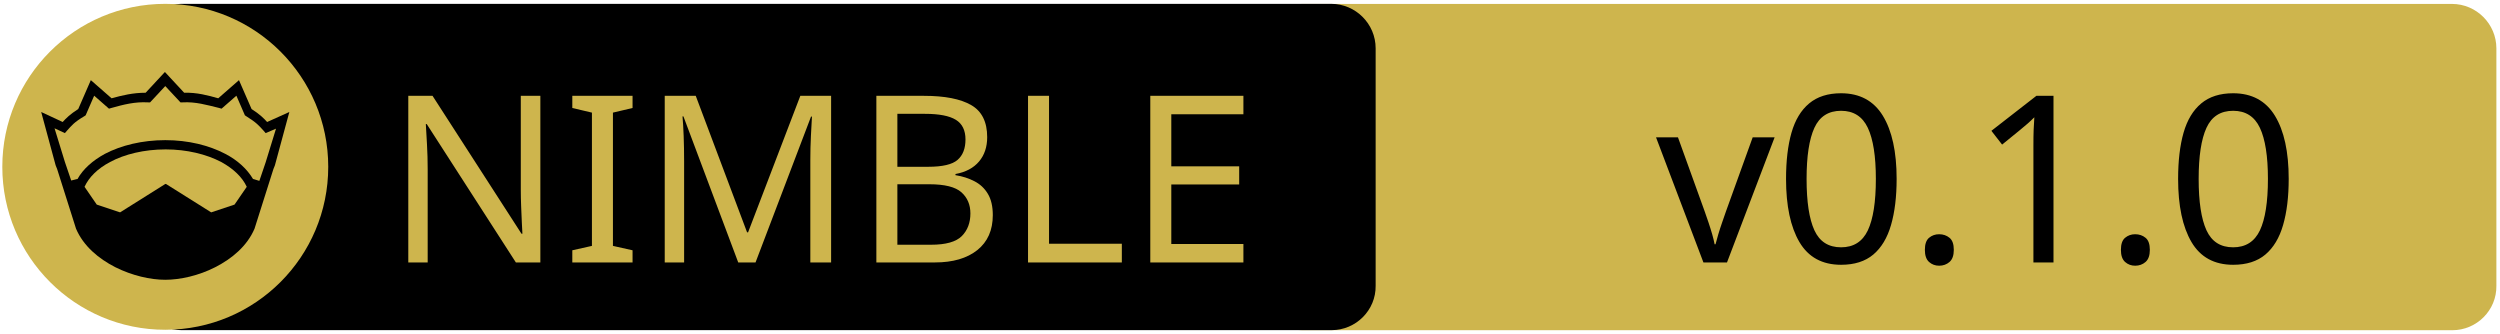
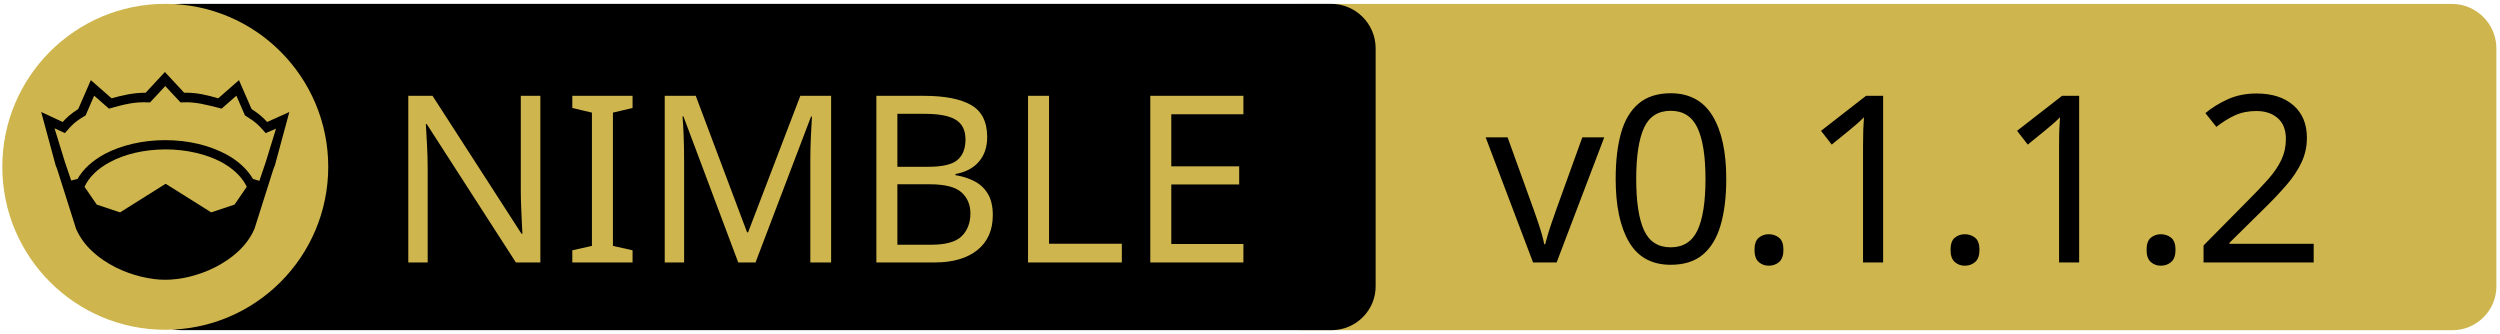
<svg xmlns="http://www.w3.org/2000/svg" xmlns:xlink="http://www.w3.org/1999/xlink" width="675" height="90" xml:space="preserve" version="1.1">
  <a xlink:href="https://github.com/MarkArchive/hate5d">
    <g>
      <path fill="#CEB54D" id="svg_15" d="m662.123,89.159l-310.5,0c-6.6,0 -12,-5.4 -12,-12l0,-64.1c0,-6.6 5.4,-12 12,-12l310.4,0c6.6,0 12,5.4 12,12l0,64.1c0.1,6.6 -5.3,12 -11.9,12z" />
      <path id="svg_1" d="m359.524,89.139l-310.5,0c-6.6,0 -12,-5.4 -12,-12l0,-64.1c0,-6.6 5.4,-12 12,-12l310.4,0c6.6,0 12,5.4 12,12l0,64.1c0.1,6.6 -5.3,12 -11.9,12z" />
      <rect id="svg_2" fill="none" height="45.9" width="315.3" class="st0" y="24.539" x="60.224" />
      <circle id="svg_4" fill="#CEB54D" r="44" cy="45.039" cx="44.624" class="st1" />
      <g id="XMLID_4_">
        <path id="svg_5" d="m78.124,30.239l-3.9,14.4l-0.4,1l-5.1,16.1c0,0 0,0 0,0c-2,4.7 -6.1,8.1 -10.6,10.4c-4.5,2.3 -9.5,3.4 -13.5,3.4c-4,0 -8.9,-1.1 -13.5,-3.4c-4.5,-2.3 -8.6,-5.7 -10.6,-10.4c0,0 0,0 0,0l-5.1,-16.1l-0.4,-1l-3.9,-14.4l5.8,2.7c0.9,-1 2,-2.1 4.2,-3.5l3.4,-7.8l5.6,4.9c2.9,-0.8 5.8,-1.5 9.2,-1.5l5.2,-5.6l5.2,5.6c3.4,-0.1 6.4,0.7 9.2,1.5l5.6,-4.9l3.4,7.8c2.2,1.4 3.3,2.5 4.2,3.5l6,-2.7z" />
        <g id="XMLID_6_">
          <g id="svg_6">
            <path id="svg_7" fill="#CEB54D" d="m66.624,50.439l-3.3,4.8l-6.3,2.1l-12.1,-7.6c-0.1,-0.1 -0.3,-0.1 -0.4,0l-12.1,7.6l-6.3,-2.1l-3.3,-4.8c1.2,-2.6 3.5,-4.9 6.9,-6.7c3.9,-2.1 9.2,-3.4 15,-3.4c5.7,0 11,1.3 15,3.4c3.3,1.8 5.7,4.1 6.9,6.7z" class="st1" />
          </g>
          <g id="svg_8" />
        </g>
        <g id="XMLID_5_">
          <g id="svg_9">
            <path id="svg_10" fill="#CEB54D" d="m74.524,34.739l-2.8,9.1l-1.7,5l-1.6,-0.5c0,0 -0.1,0 -0.1,0c-1.6,-2.7 -4.2,-5.1 -7.5,-6.8c-4.4,-2.3 -10,-3.7 -16.2,-3.7c-6.2,0 -11.9,1.4 -16.3,3.7c-3.3,1.8 -5.9,4.1 -7.4,6.8c0,0 -0.1,0 -0.1,0l-1.6,0.4l-1.7,-5l-2.8,-9.1l2.8,1.3l0.6,-0.7c1.2,-1.3 1.8,-2.2 4.7,-3.9l0.3,-0.2l2.3,-5.3l4,3.5l0.7,-0.2c3.2,-0.9 6.3,-1.7 9.8,-1.5l0.6,0l4.1,-4.4l4.1,4.4l0.6,0c3.5,-0.2 6.5,0.7 9.8,1.5l0.7,0.2l4,-3.5l2.3,5.3l0.3,0.2c2.9,1.8 3.5,2.6 4.7,3.9l0.6,0.7l2.8,-1.2z" class="st1" />
          </g>
          <g id="svg_11" />
        </g>
      </g>
      <text x="-442" y="-350.021" id="svg_16" font-size="63px" font-family="'PT Sans Caption', 'Tahoma', 'Helvetica Neue Medium', 'PT Sans', sans-serif" fill="#CEB54D" class="st1 st2 st3" transform="matrix(1 0 0 1 546.13 420.879)">NIMBLE</text>
-       <text x="-99.0" y="-350.012" id="svg_17" font-size="63.012px" font-family="'PT Sans Caption', 'Tahoma', 'Helvetica Neue Medium', 'PT Sans', sans-serif" fill="#000000" class="st1 st2 st3" transform="matrix(1 0 0 1 546.13 420.879)">v0.1.0</text>
+       <text x="-145.0" y="-350.012" id="svg_17" font-size="63.012px" font-family="'PT Sans Caption', 'Tahoma', 'Helvetica Neue Medium', 'PT Sans', sans-serif" fill="#000000" class="st1 st2 st3" transform="matrix(1 0 0 1 546.13 420.879)">v0.1.1.2</text>
    </g>
  </a>
</svg>
